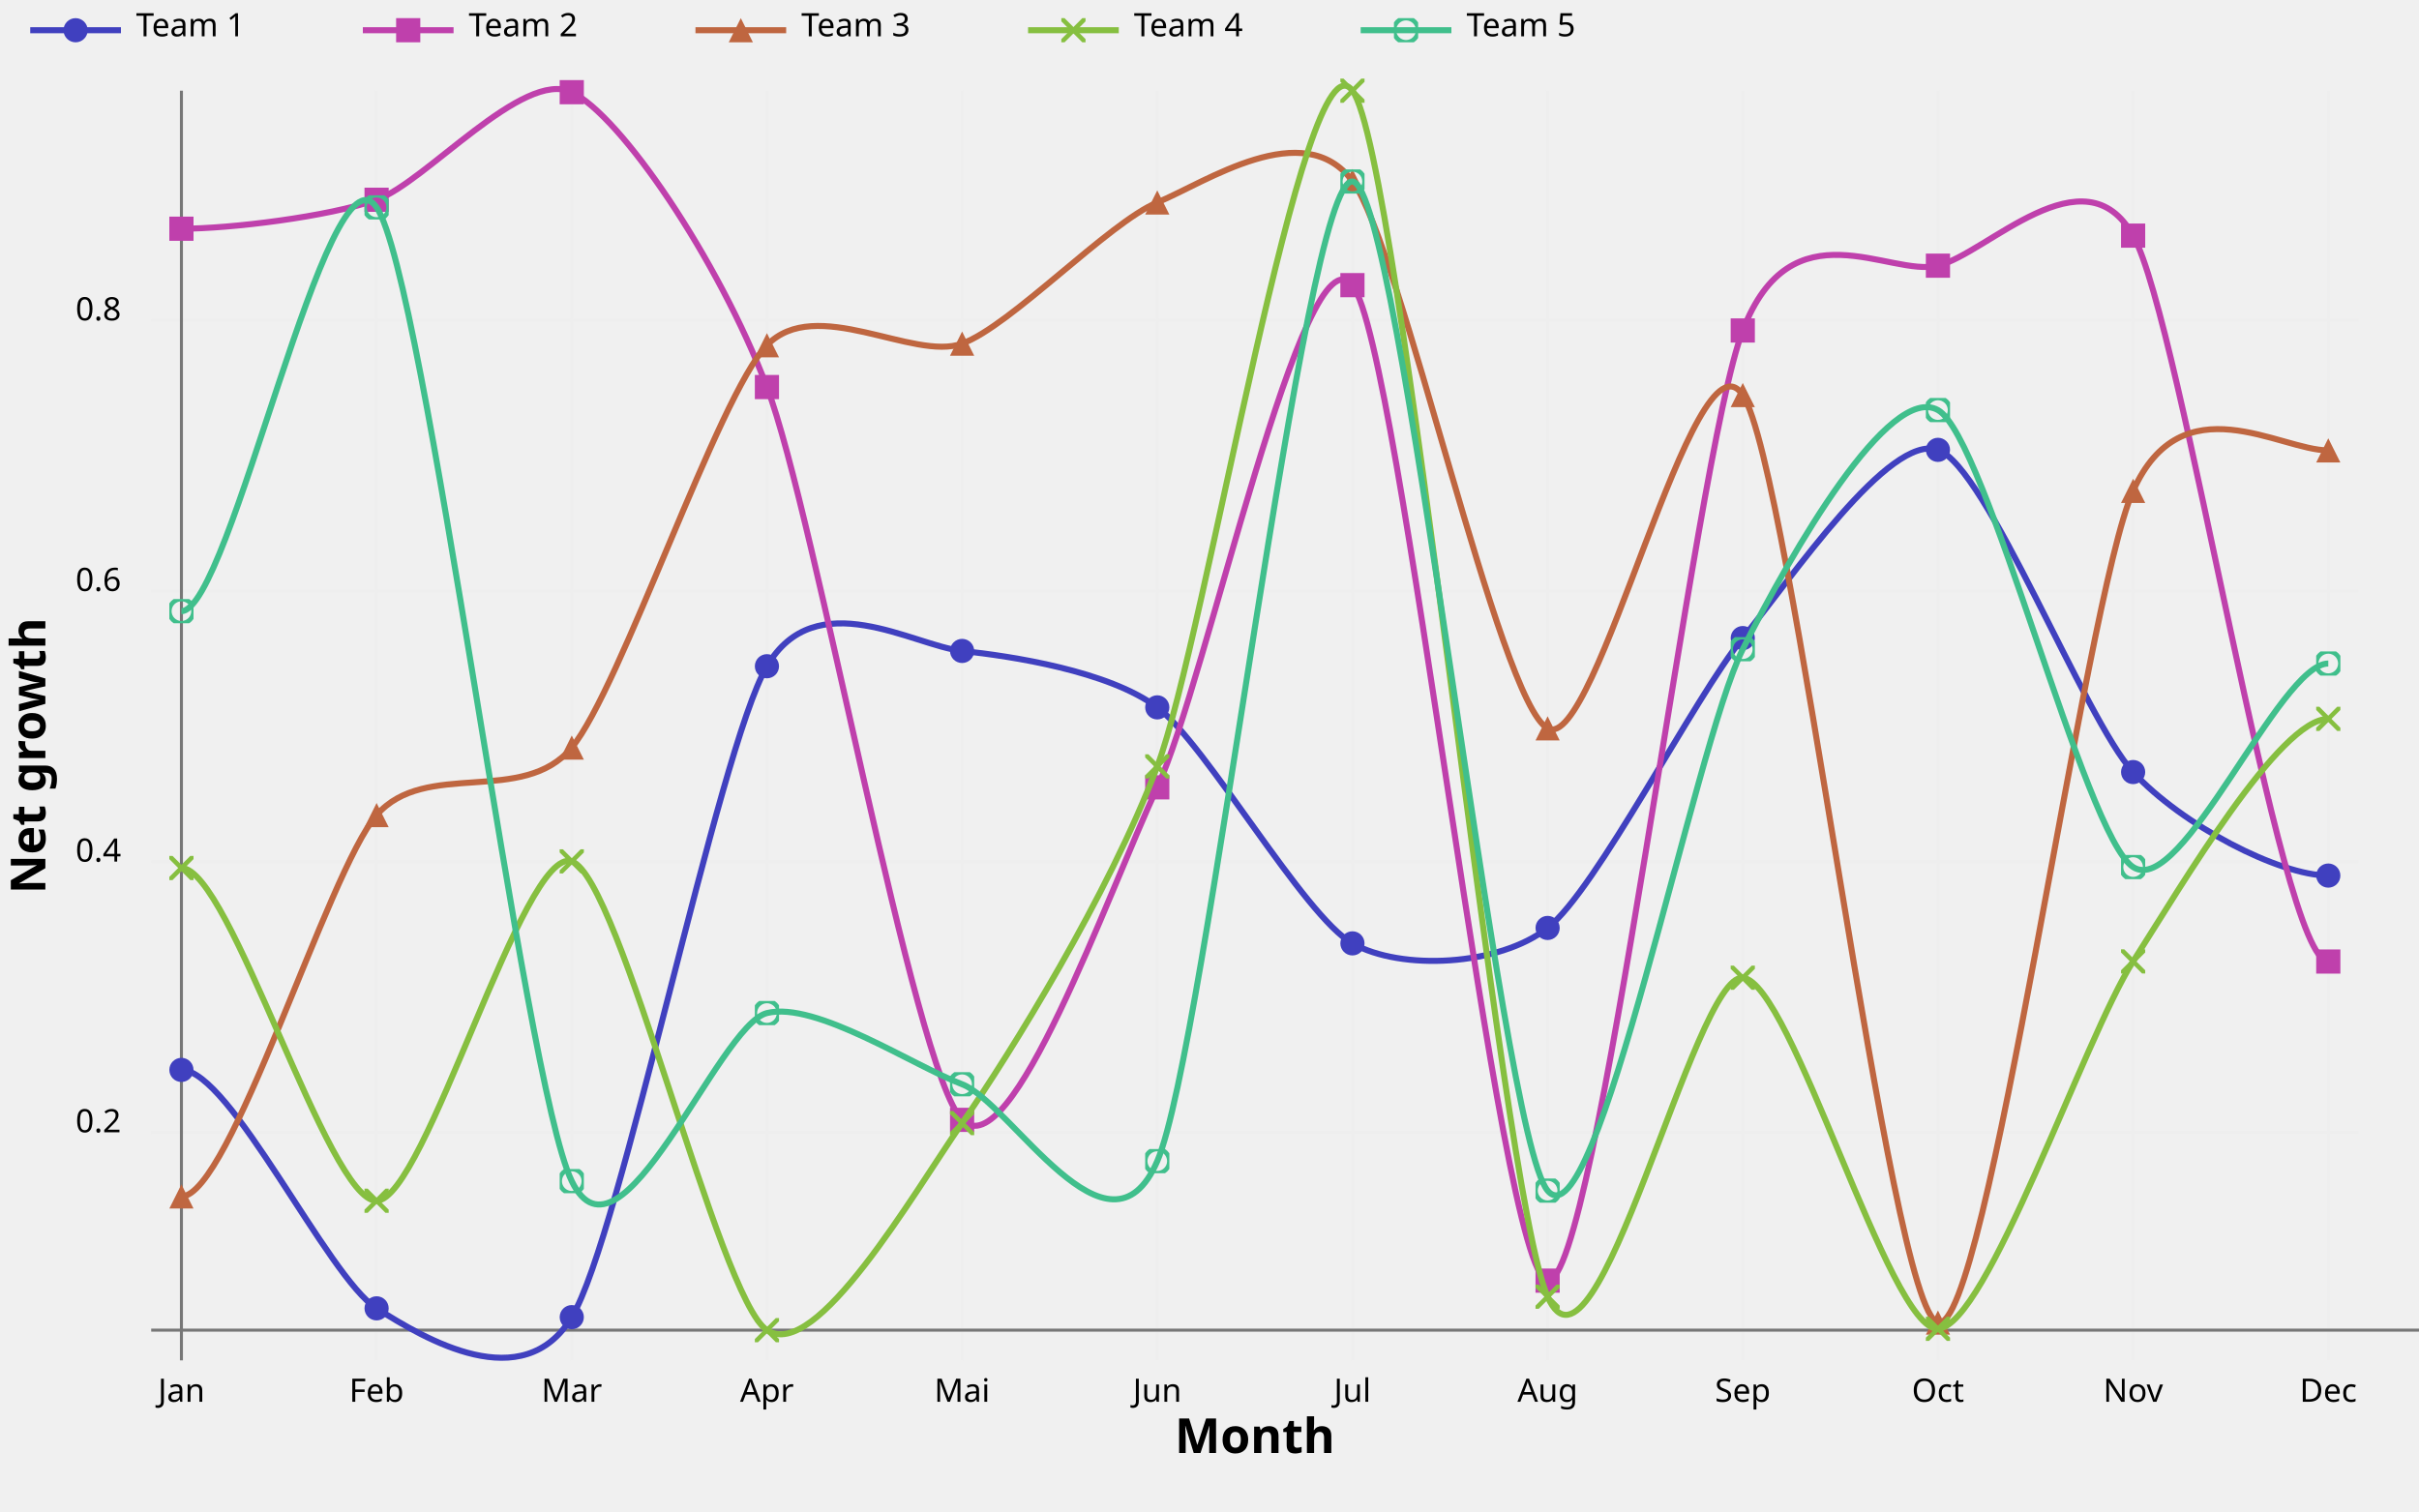
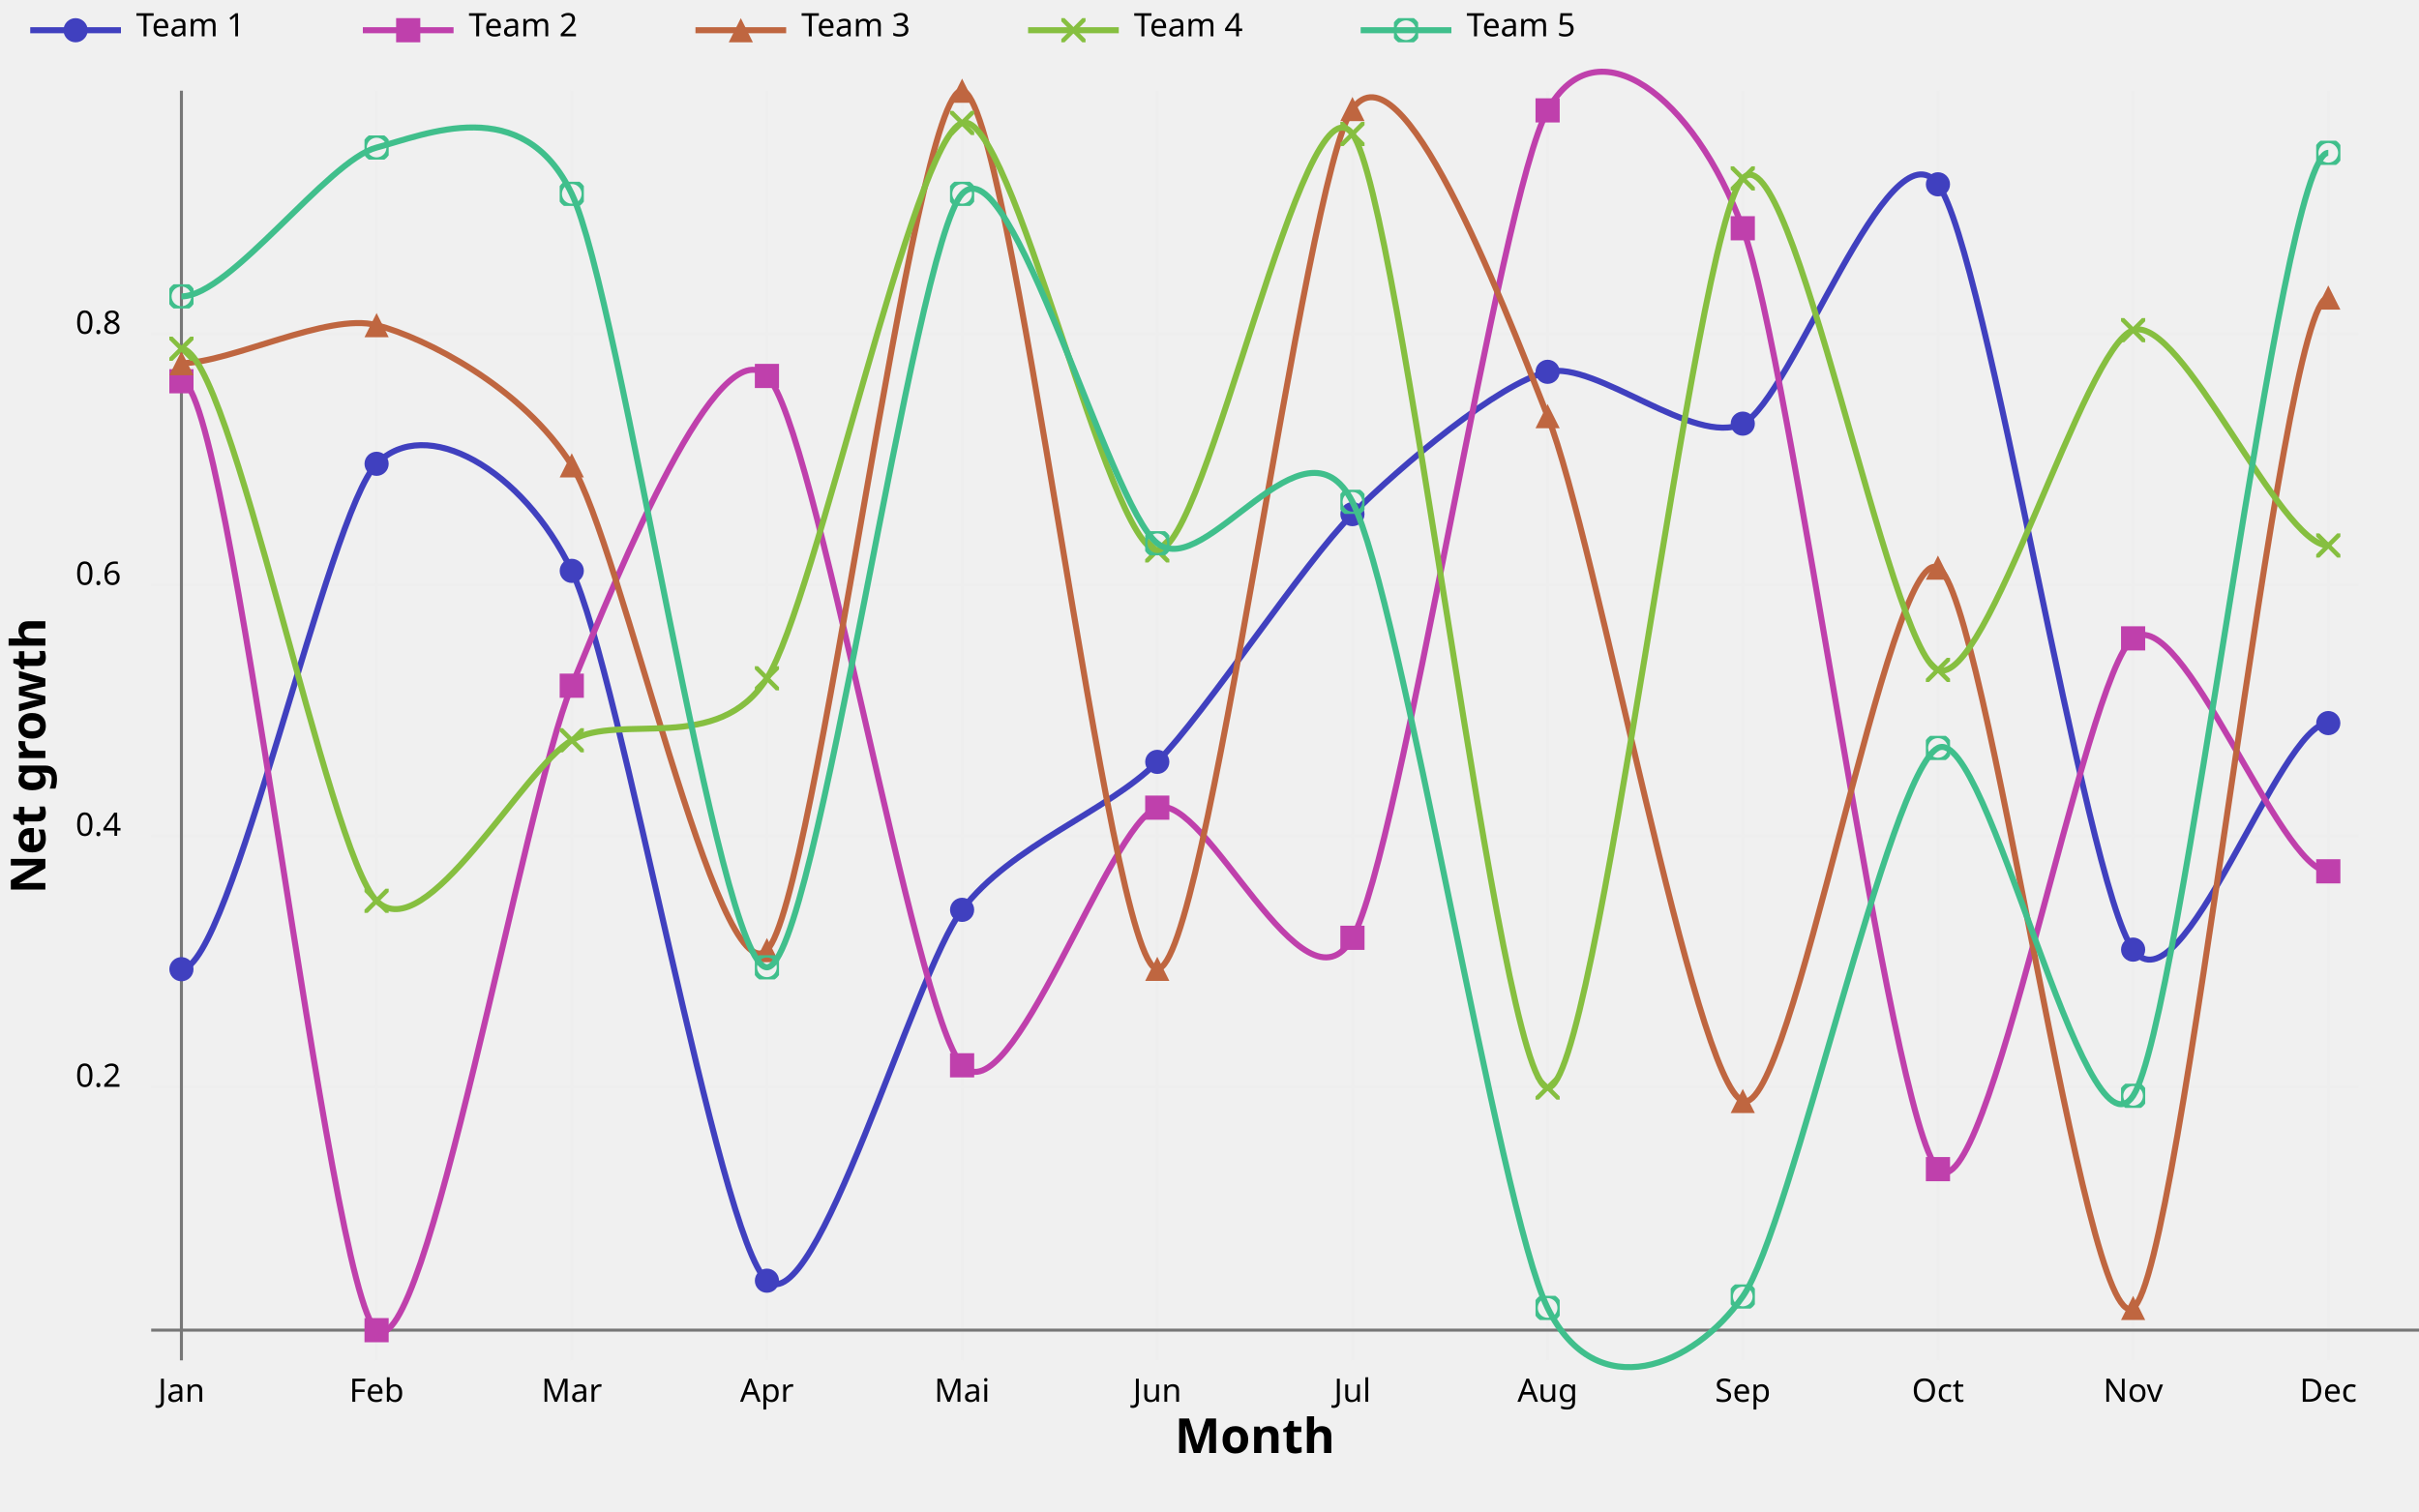
<svg xmlns="http://www.w3.org/2000/svg" varsion="1.1" width="800" height="500">
  <style>text { font-size: 8pt; font-family: sans-serif }  .axislegend { font-size: 12pt; font-weight: bold } .hovercircle {z-index:0; cursor:pointer; } .value {z-index: 1; display:none; background-color: #fff; opacity: 0.7; } .hovercircle:hover + .value, .value:hover { display:block; }</style>
  <defs>
    <marker id="dot0" viewBox="0 0 8 8" refX="4" refY="4" markerWidth="4" markerHeight="4">
      <circle cx="4" cy="4" r="4" fill="#4040BF" />
    </marker>
    <marker id="dot1" viewBox="0 0 8 8" refX="4" refY="4" markerWidth="4" markerHeight="4">
      <rect x="0" y="0" width="8" height="10" fill="#BF40AC" />
    </marker>
    <marker id="dot2" viewBox="0 0 8 8" refX="4" refY="4" markerWidth="4" markerHeight="4">
      <polygon points="0,8 4,0 8,8" fill="#BF6640" />
    </marker>
    <marker id="dot3" viewBox="0 0 8 8" refX="4" refY="4" markerWidth="4" markerHeight="4">
      <line x1="0" y1="0" x2="8" y2="8" stroke="#86BF40" stroke-width="1.5" />
      <line x1="0" y1="8" x2="8" y2="0" stroke="#86BF40" stroke-width="1.5" />
    </marker>
    <marker id="dot4" viewBox="0 0 8 8" refX="4" refY="4" markerWidth="4" markerHeight="4">
      <circle cx="4" cy="4" r="4" stroke="#40BF8C" stroke-width="1.5" fill="none" />
    </marker>
  </defs>
  <polyline points="10,10 25,10 40,10" fill="none" stroke="#4040BF" stroke-width="2" marker-mid="url(#dot0)" />
  <text x="45" y="12" alignment-baseline="middle">Team 1</text>
  <polyline points="120,10 135,10 150,10" fill="none" stroke="#BF40AC" stroke-width="2" marker-mid="url(#dot1)" />
  <text x="155" y="12" alignment-baseline="middle">Team 2</text>
  <polyline points="230,10 245,10 260,10" fill="none" stroke="#BF6640" stroke-width="2" marker-mid="url(#dot2)" />
  <text x="265" y="12" alignment-baseline="middle">Team 3</text>
  <polyline points="340,10 355,10 370,10" fill="none" stroke="#86BF40" stroke-width="2" marker-mid="url(#dot3)" />
  <text x="375" y="12" alignment-baseline="middle">Team 4</text>
  <polyline points="450,10 465,10 480,10" fill="none" stroke="#40BF8C" stroke-width="2" marker-mid="url(#dot4)" />
  <text x="485" y="12" alignment-baseline="middle">Team 5</text>
-   <line x1="50" x2="780" y1="374.554" y2="374.554" stroke="#eee" stroke-width="1" />
-   <text x="25" y="374.554">0.2</text>
-   <line x1="50" x2="780" y1="285.025" y2="285.025" stroke="#eee" stroke-width="1" />
-   <text x="25" y="285.025">0.4</text>
-   <line x1="50" x2="780" y1="195.495" y2="195.495" stroke="#eee" stroke-width="1" />
-   <text x="25" y="195.495">0.6</text>
-   <line x1="50" x2="780" y1="105.966" y2="105.966" stroke="#eee" stroke-width="1" />
-   <text x="25" y="105.966">0.8</text>
+   <line x1="50" x2="780" y1="359.503" y2="359.503" stroke="#eee" stroke-width="1" />
+   <text x="25" y="359.503">0.2</text>
+   <line x1="50" x2="780" y1="276.473" y2="276.473" stroke="#eee" stroke-width="1" />
+   <text x="25" y="276.473">0.4</text>
+   <line x1="50" x2="780" y1="193.444" y2="193.444" stroke="#eee" stroke-width="1" />
+   <text x="25" y="193.444">0.6</text>
+   <line x1="50" x2="780" y1="110.414" y2="110.414" stroke="#eee" stroke-width="1" />
+   <text x="25" y="110.414">0.8</text>
  <line x1="60" x2="60" y1="30" y2="450" stroke="#eee" stroke-width="1" />
  <text x="60" y="460" dominant-baseline="middle" text-anchor="middle">Jan</text>
  <line x1="124.545" x2="124.545" y1="30" y2="450" stroke="#eee" stroke-width="1" />
  <text x="124.545" y="460" dominant-baseline="middle" text-anchor="middle">Feb</text>
  <line x1="189.091" x2="189.091" y1="30" y2="450" stroke="#eee" stroke-width="1" />
  <text x="189.091" y="460" dominant-baseline="middle" text-anchor="middle">Mar</text>
  <line x1="253.636" x2="253.636" y1="30" y2="450" stroke="#eee" stroke-width="1" />
  <text x="253.636" y="460" dominant-baseline="middle" text-anchor="middle">Apr</text>
  <line x1="318.182" x2="318.182" y1="30" y2="450" stroke="#eee" stroke-width="1" />
  <text x="318.182" y="460" dominant-baseline="middle" text-anchor="middle">Mai</text>
  <line x1="382.727" x2="382.727" y1="30" y2="450" stroke="#eee" stroke-width="1" />
  <text x="382.727" y="460" dominant-baseline="middle" text-anchor="middle">Jun</text>
  <line x1="447.273" x2="447.273" y1="30" y2="450" stroke="#eee" stroke-width="1" />
  <text x="447.273" y="460" dominant-baseline="middle" text-anchor="middle">Jul</text>
  <line x1="511.818" x2="511.818" y1="30" y2="450" stroke="#eee" stroke-width="1" />
  <text x="511.818" y="460" dominant-baseline="middle" text-anchor="middle">Aug</text>
  <line x1="576.364" x2="576.364" y1="30" y2="450" stroke="#eee" stroke-width="1" />
  <text x="576.364" y="460" dominant-baseline="middle" text-anchor="middle">Sep</text>
  <line x1="640.909" x2="640.909" y1="30" y2="450" stroke="#eee" stroke-width="1" />
  <text x="640.909" y="460" dominant-baseline="middle" text-anchor="middle">Oct</text>
  <line x1="705.455" x2="705.455" y1="30" y2="450" stroke="#eee" stroke-width="1" />
  <text x="705.455" y="460" dominant-baseline="middle" text-anchor="middle">Nov</text>
  <line x1="770" x2="770" y1="30" y2="450" stroke="#eee" stroke-width="1" />
  <text x="770" y="460" dominant-baseline="middle" text-anchor="middle">Dec</text>
  <line x1="50" x2="800" y1="440" y2="440" stroke="#777" stroke-width="1" />
  <text x="415" y="475" class="axislegend" dominant-baseline="middle" text-anchor="middle">Month</text>
  <line x1="60" x2="60" y1="30" y2="450" stroke="#777" stroke-width="1" />
  <text x="15" y="250" transform="rotate(270, 15, 250)" class="axislegend" text-anchor="middle" alignment-baseline="middle">Net growth</text>
-   <path d="M60 353.917 C 76.136 353.917, 108.409 422.57, 124.545 432.793 S 172.955 462.254, 189.091 435.703 S 237.5 247.931, 253.636 220.384 S 302.045 213.625, 318.182 215.326 S 366.591 221.901, 382.727 233.993 S 431.136 302.942, 447.273 312.062 S 495.682 319.583, 511.818 306.959 S 560.227 230.842, 576.364 211.073 S 624.773 143.266, 640.909 148.806 S 689.318 237.787, 705.455 255.39 S 753.864 289.635, 770 289.635 " fill="none" stroke="#4040BF" stroke-width="2" marker-start="url(#dot0)" marker-mid="url(#dot0)" marker-end="url(#dot0)" />
-   <path d="M60 75.66 C 76.136 75.66, 108.409 71.726, 124.545 66.08 S 172.955 22.748, 189.091 30.492 S 237.5 85.542, 253.636 128.035 S 302.045 353.884, 318.182 370.436 S 366.591 294.962, 382.727 260.449 S 431.136 73.931, 447.273 94.327 S 495.682 421.742, 511.818 423.616 S 560.227 151.29, 576.364 109.323 S 624.773 91.803, 640.909 87.881 S 689.318 49.17, 705.455 77.943 S 753.864 318.061, 770 318.061 " fill="none" stroke="#BF40AC" stroke-width="2" marker-start="url(#dot1)" marker-mid="url(#dot1)" marker-end="url(#dot1)" />
-   <path d="M60 395.772 C 76.136 395.772, 108.409 288.186, 124.545 269.626 S 172.955 266.716, 189.091 247.288 S 237.5 130.905, 253.636 114.202 S 302.045 119.569, 318.182 113.665 S 366.591 73.696, 382.727 66.976 S 431.136 38.158, 447.273 59.903 S 495.682 232.085, 511.818 240.931 S 560.227 106.106, 576.364 130.676 S 624.773 433.531, 640.909 437.493 S 689.318 198.433, 705.455 162.369 S 753.864 148.985, 770 148.985 " fill="none" stroke="#BF6640" stroke-width="2" marker-start="url(#dot2)" marker-mid="url(#dot2)" marker-end="url(#dot2)" />
-   <path d="M60 287.129 C 76.136 287.129, 108.409 397.479, 124.545 397.205 S 172.955 279.586, 189.091 284.935 S 237.5 429.178, 253.636 440 S 302.045 394.821, 318.182 371.51 S 366.591 296.199, 382.727 253.51 S 431.136 8.071, 447.273 30 S 495.682 392.264, 511.818 428.943 S 560.227 322.107, 576.364 323.433 S 624.773 440.229, 640.909 439.552 S 689.318 343.235, 705.455 318.016 S 753.864 237.798, 770 237.798 " fill="none" stroke="#86BF40" stroke-width="2" marker-start="url(#dot3)" marker-mid="url(#dot3)" marker-end="url(#dot3)" />
-   <path d="M60 202.165 C 76.136 202.165, 108.409 45.019, 124.545 68.587 S 172.955 357.398, 189.091 390.714 S 237.5 339.123, 253.636 335.116 S 302.045 352.541, 318.182 358.663 S 366.591 421.417, 382.727 384.089 S 431.136 58.817, 447.273 60.037 S 495.682 374.509, 511.818 393.848 S 560.227 247.019, 576.364 214.744 S 624.773 126.636, 640.909 135.645 S 689.318 276.335, 705.455 286.815 S 753.864 219.489, 770 219.489 " fill="none" stroke="#40BF8C" stroke-width="2" marker-start="url(#dot4)" marker-mid="url(#dot4)" marker-end="url(#dot4)" />
-   <circle class="hovercircle" cx="60" cy="353.917" r="15" fill="#fff" fill-opacity="0" />
-   <text style="paint-order:stroke fill" class="value" x="60" y="343.917" text-anchor="middle" alignment-baseline="middle" stroke="#fff" stroke-width="10" fill="#555">0.2461</text>
-   <circle class="hovercircle" cx="124.545" cy="432.793" r="15" fill="#fff" fill-opacity="0" />
-   <text style="paint-order:stroke fill" class="value" x="124.545" y="422.793" text-anchor="middle" alignment-baseline="middle" stroke="#fff" stroke-width="10" fill="#555">0.0699</text>
-   <circle class="hovercircle" cx="189.091" cy="435.703" r="15" fill="#fff" fill-opacity="0" />
-   <text style="paint-order:stroke fill" class="value" x="189.091" y="425.703" text-anchor="middle" alignment-baseline="middle" stroke="#fff" stroke-width="10" fill="#555">0.0634</text>
-   <circle class="hovercircle" cx="253.636" cy="220.384" r="15" fill="#fff" fill-opacity="0" />
-   <text style="paint-order:stroke fill" class="value" x="253.636" y="210.384" text-anchor="middle" alignment-baseline="middle" stroke="#fff" stroke-width="10" fill="#555">0.5444</text>
-   <circle class="hovercircle" cx="318.182" cy="215.326" r="15" fill="#fff" fill-opacity="0" />
-   <text style="paint-order:stroke fill" class="value" x="318.182" y="205.326" text-anchor="middle" alignment-baseline="middle" stroke="#fff" stroke-width="10" fill="#555">0.5557</text>
-   <circle class="hovercircle" cx="382.727" cy="233.993" r="15" fill="#fff" fill-opacity="0" />
-   <text style="paint-order:stroke fill" class="value" x="382.727" y="223.993" text-anchor="middle" alignment-baseline="middle" stroke="#fff" stroke-width="10" fill="#555">0.514</text>
-   <circle class="hovercircle" cx="447.273" cy="312.062" r="15" fill="#fff" fill-opacity="0" />
-   <text style="paint-order:stroke fill" class="value" x="447.273" y="302.062" text-anchor="middle" alignment-baseline="middle" stroke="#fff" stroke-width="10" fill="#555">0.3396</text>
-   <circle class="hovercircle" cx="511.818" cy="306.959" r="15" fill="#fff" fill-opacity="0" />
-   <text style="paint-order:stroke fill" class="value" x="511.818" y="296.959" text-anchor="middle" alignment-baseline="middle" stroke="#fff" stroke-width="10" fill="#555">0.351</text>
-   <circle class="hovercircle" cx="576.364" cy="211.073" r="15" fill="#fff" fill-opacity="0" />
-   <text style="paint-order:stroke fill" class="value" x="576.364" y="201.073" text-anchor="middle" alignment-baseline="middle" stroke="#fff" stroke-width="10" fill="#555">0.5652</text>
-   <circle class="hovercircle" cx="640.909" cy="148.806" r="15" fill="#fff" fill-opacity="0" />
-   <text style="paint-order:stroke fill" class="value" x="640.909" y="138.806" text-anchor="middle" alignment-baseline="middle" stroke="#fff" stroke-width="10" fill="#555">0.7043</text>
-   <circle class="hovercircle" cx="705.455" cy="255.39" r="15" fill="#fff" fill-opacity="0" />
-   <text style="paint-order:stroke fill" class="value" x="705.455" y="245.39" text-anchor="middle" alignment-baseline="middle" stroke="#fff" stroke-width="10" fill="#555">0.4662</text>
-   <circle class="hovercircle" cx="770" cy="289.635" r="15" fill="#fff" fill-opacity="0" />
-   <text style="paint-order:stroke fill" class="value" x="770" y="279.635" text-anchor="middle" alignment-baseline="middle" stroke="#fff" stroke-width="10" fill="#555">0.3897</text>
-   <circle class="hovercircle" cx="60" cy="75.66" r="15" fill="#fff" fill-opacity="0" />
-   <text style="paint-order:stroke fill" class="value" x="60" y="65.66" text-anchor="middle" alignment-baseline="middle" stroke="#fff" stroke-width="10" fill="#555">0.8677</text>
-   <circle class="hovercircle" cx="124.545" cy="66.08" r="15" fill="#fff" fill-opacity="0" />
-   <text style="paint-order:stroke fill" class="value" x="124.545" y="56.08" text-anchor="middle" alignment-baseline="middle" stroke="#fff" stroke-width="10" fill="#555">0.8891</text>
-   <circle class="hovercircle" cx="189.091" cy="30.492" r="15" fill="#fff" fill-opacity="0" />
-   <text style="paint-order:stroke fill" class="value" x="189.091" y="20.492" text-anchor="middle" alignment-baseline="middle" stroke="#fff" stroke-width="10" fill="#555">0.9686</text>
-   <circle class="hovercircle" cx="253.636" cy="128.035" r="15" fill="#fff" fill-opacity="0" />
-   <text style="paint-order:stroke fill" class="value" x="253.636" y="118.035" text-anchor="middle" alignment-baseline="middle" stroke="#fff" stroke-width="10" fill="#555">0.7507</text>
-   <circle class="hovercircle" cx="318.182" cy="370.436" r="15" fill="#fff" fill-opacity="0" />
-   <text style="paint-order:stroke fill" class="value" x="318.182" y="360.436" text-anchor="middle" alignment-baseline="middle" stroke="#fff" stroke-width="10" fill="#555">0.2092</text>
-   <circle class="hovercircle" cx="382.727" cy="260.449" r="15" fill="#fff" fill-opacity="0" />
-   <text style="paint-order:stroke fill" class="value" x="382.727" y="250.449" text-anchor="middle" alignment-baseline="middle" stroke="#fff" stroke-width="10" fill="#555">0.4549</text>
-   <circle class="hovercircle" cx="447.273" cy="94.327" r="15" fill="#fff" fill-opacity="0" />
-   <text style="paint-order:stroke fill" class="value" x="447.273" y="84.327" text-anchor="middle" alignment-baseline="middle" stroke="#fff" stroke-width="10" fill="#555">0.826</text>
-   <circle class="hovercircle" cx="511.818" cy="423.616" r="15" fill="#fff" fill-opacity="0" />
-   <text style="paint-order:stroke fill" class="value" x="511.818" y="413.616" text-anchor="middle" alignment-baseline="middle" stroke="#fff" stroke-width="10" fill="#555">0.0904</text>
-   <circle class="hovercircle" cx="576.364" cy="109.323" r="15" fill="#fff" fill-opacity="0" />
-   <text style="paint-order:stroke fill" class="value" x="576.364" y="99.323" text-anchor="middle" alignment-baseline="middle" stroke="#fff" stroke-width="10" fill="#555">0.7925</text>
-   <circle class="hovercircle" cx="640.909" cy="87.881" r="15" fill="#fff" fill-opacity="0" />
-   <text style="paint-order:stroke fill" class="value" x="640.909" y="77.881" text-anchor="middle" alignment-baseline="middle" stroke="#fff" stroke-width="10" fill="#555">0.8404</text>
-   <circle class="hovercircle" cx="705.455" cy="77.943" r="15" fill="#fff" fill-opacity="0" />
-   <text style="paint-order:stroke fill" class="value" x="705.455" y="67.943" text-anchor="middle" alignment-baseline="middle" stroke="#fff" stroke-width="10" fill="#555">0.8626</text>
-   <circle class="hovercircle" cx="770" cy="318.061" r="15" fill="#fff" fill-opacity="0" />
-   <text style="paint-order:stroke fill" class="value" x="770" y="308.061" text-anchor="middle" alignment-baseline="middle" stroke="#fff" stroke-width="10" fill="#555">0.3262</text>
-   <circle class="hovercircle" cx="60" cy="395.772" r="15" fill="#fff" fill-opacity="0" />
-   <text style="paint-order:stroke fill" class="value" x="60" y="385.772" text-anchor="middle" alignment-baseline="middle" stroke="#fff" stroke-width="10" fill="#555">0.1526</text>
-   <circle class="hovercircle" cx="124.545" cy="269.626" r="15" fill="#fff" fill-opacity="0" />
-   <text style="paint-order:stroke fill" class="value" x="124.545" y="259.626" text-anchor="middle" alignment-baseline="middle" stroke="#fff" stroke-width="10" fill="#555">0.4344</text>
-   <circle class="hovercircle" cx="189.091" cy="247.288" r="15" fill="#fff" fill-opacity="0" />
-   <text style="paint-order:stroke fill" class="value" x="189.091" y="237.288" text-anchor="middle" alignment-baseline="middle" stroke="#fff" stroke-width="10" fill="#555">0.4843</text>
-   <circle class="hovercircle" cx="253.636" cy="114.202" r="15" fill="#fff" fill-opacity="0" />
-   <text style="paint-order:stroke fill" class="value" x="253.636" y="104.202" text-anchor="middle" alignment-baseline="middle" stroke="#fff" stroke-width="10" fill="#555">0.7816</text>
-   <circle class="hovercircle" cx="318.182" cy="113.665" r="15" fill="#fff" fill-opacity="0" />
-   <text style="paint-order:stroke fill" class="value" x="318.182" y="103.665" text-anchor="middle" alignment-baseline="middle" stroke="#fff" stroke-width="10" fill="#555">0.7828</text>
-   <circle class="hovercircle" cx="382.727" cy="66.976" r="15" fill="#fff" fill-opacity="0" />
-   <text style="paint-order:stroke fill" class="value" x="382.727" y="56.976" text-anchor="middle" alignment-baseline="middle" stroke="#fff" stroke-width="10" fill="#555">0.8871</text>
-   <circle class="hovercircle" cx="447.273" cy="59.903" r="15" fill="#fff" fill-opacity="0" />
-   <text style="paint-order:stroke fill" class="value" x="447.273" y="49.903" text-anchor="middle" alignment-baseline="middle" stroke="#fff" stroke-width="10" fill="#555">0.9029</text>
-   <circle class="hovercircle" cx="511.818" cy="240.931" r="15" fill="#fff" fill-opacity="0" />
-   <text style="paint-order:stroke fill" class="value" x="511.818" y="230.931" text-anchor="middle" alignment-baseline="middle" stroke="#fff" stroke-width="10" fill="#555">0.4985</text>
-   <circle class="hovercircle" cx="576.364" cy="130.676" r="15" fill="#fff" fill-opacity="0" />
-   <text style="paint-order:stroke fill" class="value" x="576.364" y="120.676" text-anchor="middle" alignment-baseline="middle" stroke="#fff" stroke-width="10" fill="#555">0.7448</text>
-   <circle class="hovercircle" cx="640.909" cy="437.493" r="15" fill="#fff" fill-opacity="0" />
-   <text style="paint-order:stroke fill" class="value" x="640.909" y="427.493" text-anchor="middle" alignment-baseline="middle" stroke="#fff" stroke-width="10" fill="#555">0.0594</text>
-   <circle class="hovercircle" cx="705.455" cy="162.369" r="15" fill="#fff" fill-opacity="0" />
-   <text style="paint-order:stroke fill" class="value" x="705.455" y="152.369" text-anchor="middle" alignment-baseline="middle" stroke="#fff" stroke-width="10" fill="#555">0.674</text>
-   <circle class="hovercircle" cx="770" cy="148.985" r="15" fill="#fff" fill-opacity="0" />
-   <text style="paint-order:stroke fill" class="value" x="770" y="138.985" text-anchor="middle" alignment-baseline="middle" stroke="#fff" stroke-width="10" fill="#555">0.7039</text>
-   <circle class="hovercircle" cx="60" cy="287.129" r="15" fill="#fff" fill-opacity="0" />
-   <text style="paint-order:stroke fill" class="value" x="60" y="277.129" text-anchor="middle" alignment-baseline="middle" stroke="#fff" stroke-width="10" fill="#555">0.3953</text>
-   <circle class="hovercircle" cx="124.545" cy="397.205" r="15" fill="#fff" fill-opacity="0" />
-   <text style="paint-order:stroke fill" class="value" x="124.545" y="387.205" text-anchor="middle" alignment-baseline="middle" stroke="#fff" stroke-width="10" fill="#555">0.1494</text>
-   <circle class="hovercircle" cx="189.091" cy="284.935" r="15" fill="#fff" fill-opacity="0" />
-   <text style="paint-order:stroke fill" class="value" x="189.091" y="274.935" text-anchor="middle" alignment-baseline="middle" stroke="#fff" stroke-width="10" fill="#555">0.4002</text>
-   <circle class="hovercircle" cx="253.636" cy="440" r="15" fill="#fff" fill-opacity="0" />
-   <text style="paint-order:stroke fill" class="value" x="253.636" y="430" text-anchor="middle" alignment-baseline="middle" stroke="#fff" stroke-width="10" fill="#555">0.0538</text>
-   <circle class="hovercircle" cx="318.182" cy="371.51" r="15" fill="#fff" fill-opacity="0" />
-   <text style="paint-order:stroke fill" class="value" x="318.182" y="361.51" text-anchor="middle" alignment-baseline="middle" stroke="#fff" stroke-width="10" fill="#555">0.2068</text>
-   <circle class="hovercircle" cx="382.727" cy="253.51" r="15" fill="#fff" fill-opacity="0" />
-   <text style="paint-order:stroke fill" class="value" x="382.727" y="243.51" text-anchor="middle" alignment-baseline="middle" stroke="#fff" stroke-width="10" fill="#555">0.4704</text>
-   <circle class="hovercircle" cx="447.273" cy="30" r="15" fill="#fff" fill-opacity="0" />
-   <text style="paint-order:stroke fill" class="value" x="447.273" y="20" text-anchor="middle" alignment-baseline="middle" stroke="#fff" stroke-width="10" fill="#555">0.9697</text>
-   <circle class="hovercircle" cx="511.818" cy="428.943" r="15" fill="#fff" fill-opacity="0" />
-   <text style="paint-order:stroke fill" class="value" x="511.818" y="418.943" text-anchor="middle" alignment-baseline="middle" stroke="#fff" stroke-width="10" fill="#555">0.0785</text>
-   <circle class="hovercircle" cx="576.364" cy="323.433" r="15" fill="#fff" fill-opacity="0" />
-   <text style="paint-order:stroke fill" class="value" x="576.364" y="313.433" text-anchor="middle" alignment-baseline="middle" stroke="#fff" stroke-width="10" fill="#555">0.3142</text>
-   <circle class="hovercircle" cx="640.909" cy="439.552" r="15" fill="#fff" fill-opacity="0" />
-   <text style="paint-order:stroke fill" class="value" x="640.909" y="429.552" text-anchor="middle" alignment-baseline="middle" stroke="#fff" stroke-width="10" fill="#555">0.0548</text>
-   <circle class="hovercircle" cx="705.455" cy="318.016" r="15" fill="#fff" fill-opacity="0" />
-   <text style="paint-order:stroke fill" class="value" x="705.455" y="308.016" text-anchor="middle" alignment-baseline="middle" stroke="#fff" stroke-width="10" fill="#555">0.3263</text>
-   <circle class="hovercircle" cx="770" cy="237.798" r="15" fill="#fff" fill-opacity="0" />
-   <text style="paint-order:stroke fill" class="value" x="770" y="227.798" text-anchor="middle" alignment-baseline="middle" stroke="#fff" stroke-width="10" fill="#555">0.5055</text>
-   <circle class="hovercircle" cx="60" cy="202.165" r="15" fill="#fff" fill-opacity="0" />
-   <text style="paint-order:stroke fill" class="value" x="60" y="192.165" text-anchor="middle" alignment-baseline="middle" stroke="#fff" stroke-width="10" fill="#555">0.5851</text>
-   <circle class="hovercircle" cx="124.545" cy="68.587" r="15" fill="#fff" fill-opacity="0" />
-   <text style="paint-order:stroke fill" class="value" x="124.545" y="58.587" text-anchor="middle" alignment-baseline="middle" stroke="#fff" stroke-width="10" fill="#555">0.8835</text>
-   <circle class="hovercircle" cx="189.091" cy="390.714" r="15" fill="#fff" fill-opacity="0" />
-   <text style="paint-order:stroke fill" class="value" x="189.091" y="380.714" text-anchor="middle" alignment-baseline="middle" stroke="#fff" stroke-width="10" fill="#555">0.1639</text>
-   <circle class="hovercircle" cx="253.636" cy="335.116" r="15" fill="#fff" fill-opacity="0" />
-   <text style="paint-order:stroke fill" class="value" x="253.636" y="325.116" text-anchor="middle" alignment-baseline="middle" stroke="#fff" stroke-width="10" fill="#555">0.2881</text>
-   <circle class="hovercircle" cx="318.182" cy="358.663" r="15" fill="#fff" fill-opacity="0" />
-   <text style="paint-order:stroke fill" class="value" x="318.182" y="348.663" text-anchor="middle" alignment-baseline="middle" stroke="#fff" stroke-width="10" fill="#555">0.2355</text>
-   <circle class="hovercircle" cx="382.727" cy="384.089" r="15" fill="#fff" fill-opacity="0" />
-   <text style="paint-order:stroke fill" class="value" x="382.727" y="374.089" text-anchor="middle" alignment-baseline="middle" stroke="#fff" stroke-width="10" fill="#555">0.1787</text>
-   <circle class="hovercircle" cx="447.273" cy="60.037" r="15" fill="#fff" fill-opacity="0" />
-   <text style="paint-order:stroke fill" class="value" x="447.273" y="50.037" text-anchor="middle" alignment-baseline="middle" stroke="#fff" stroke-width="10" fill="#555">0.9026</text>
-   <circle class="hovercircle" cx="511.818" cy="393.848" r="15" fill="#fff" fill-opacity="0" />
-   <text style="paint-order:stroke fill" class="value" x="511.818" y="383.848" text-anchor="middle" alignment-baseline="middle" stroke="#fff" stroke-width="10" fill="#555">0.1569</text>
-   <circle class="hovercircle" cx="576.364" cy="214.744" r="15" fill="#fff" fill-opacity="0" />
-   <text style="paint-order:stroke fill" class="value" x="576.364" y="204.744" text-anchor="middle" alignment-baseline="middle" stroke="#fff" stroke-width="10" fill="#555">0.557</text>
-   <circle class="hovercircle" cx="640.909" cy="135.645" r="15" fill="#fff" fill-opacity="0" />
-   <text style="paint-order:stroke fill" class="value" x="640.909" y="125.645" text-anchor="middle" alignment-baseline="middle" stroke="#fff" stroke-width="10" fill="#555">0.7337</text>
-   <circle class="hovercircle" cx="705.455" cy="286.815" r="15" fill="#fff" fill-opacity="0" />
-   <text style="paint-order:stroke fill" class="value" x="705.455" y="276.815" text-anchor="middle" alignment-baseline="middle" stroke="#fff" stroke-width="10" fill="#555">0.396</text>
-   <circle class="hovercircle" cx="770" cy="219.489" r="15" fill="#fff" fill-opacity="0" />
-   <text style="paint-order:stroke fill" class="value" x="770" y="209.489" text-anchor="middle" alignment-baseline="middle" stroke="#fff" stroke-width="10" fill="#555">0.5464</text>
+   <path d="M60 320.603 C 76.136 320.603, 108.409 169.894, 124.545 153.423 S 172.955 155.058, 189.091 188.836 S 237.5 409.627, 253.636 423.643 S 302.045 322.42, 318.182 300.967 S 366.591 268.383, 382.727 252.021 S 431.136 186.199, 447.273 170.071 S 495.682 126.735, 511.818 122.993 S 560.227 147.892, 576.364 140.139 S 624.773 39.221, 640.909 60.97 S 689.318 291.849, 705.455 314.127 S 753.864 239.193, 770 239.193 " fill="none" stroke="#4040BF" stroke-width="2" marker-start="url(#dot0)" marker-mid="url(#dot0)" marker-end="url(#dot0)" />
+   <path d="M60 126.107 C 76.136 126.107, 108.409 427.411, 124.545 440 S 172.955 266.276, 189.091 226.822 S 237.5 108.665, 253.636 124.363 S 302.045 334.552, 318.182 352.404 S 366.591 272.446, 382.727 267.174 S 431.136 339.057, 447.273 310.225 S 495.682 65.858, 511.818 36.518 S 560.227 31.723, 576.364 75.5 S 624.773 369.778, 640.909 386.737 S 689.318 223.485, 705.455 211.171 S 753.864 288.222, 770 288.222 " fill="none" stroke="#BF40AC" stroke-width="2" marker-start="url(#dot1)" marker-mid="url(#dot1)" marker-end="url(#dot1)" />
+   <path d="M60 120.129 C 76.136 120.129, 108.409 103.325, 124.545 107.55 S 172.955 128.079, 189.091 153.922 S 237.5 329.783, 253.636 314.293 S 302.045 29.227, 318.182 30 S 366.591 319.721, 382.727 320.479 S 431.136 58.915, 447.273 36.061 S 495.682 96.631, 511.818 137.648 S 560.227 357.93, 576.364 364.194 S 624.773 179.199, 640.909 187.756 S 689.318 443.819, 705.455 432.652 S 753.864 98.416, 770 98.416 " fill="none" stroke="#BF6640" stroke-width="2" marker-start="url(#dot2)" marker-mid="url(#dot2)" marker-end="url(#dot2)" />
+   <path d="M60 115.354 C 76.136 115.354, 108.409 281.787, 124.545 297.978 S 172.955 254.081, 189.091 244.881 S 237.5 249.899, 253.636 224.372 S 302.045 45.957, 318.182 40.669 S 366.591 181.612, 382.727 182.069 S 431.136 22.112, 447.273 44.323 S 495.682 357.915, 511.818 359.752 S 560.227 76.289, 576.364 59.019 S 624.773 215.317, 640.909 221.591 S 689.318 114.353, 705.455 109.21 S 753.864 180.45, 770 180.45 " fill="none" stroke="#86BF40" stroke-width="2" marker-start="url(#dot3)" marker-mid="url(#dot3)" marker-end="url(#dot3)" />
+   <path d="M60 98.043 C 76.136 98.043, 108.409 53.046, 124.545 48.806 S 172.955 30.228, 189.091 64.125 S 237.5 319.981, 253.636 319.981 S 302.045 81.66, 318.182 64.125 S 366.591 166.968, 382.727 179.702 S 431.136 134.384, 447.273 166.002 S 495.682 399.793, 511.818 432.652 S 560.227 452.029, 576.364 428.874 S 624.773 255.711, 640.909 247.413 S 689.318 387.1, 705.455 362.492 S 753.864 50.55, 770 50.55 " fill="none" stroke="#40BF8C" stroke-width="2" marker-start="url(#dot4)" marker-mid="url(#dot4)" marker-end="url(#dot4)" />
+   <circle class="hovercircle" cx="60" cy="320.603" r="15" fill="#fff" fill-opacity="0" />
+   <text style="paint-order:stroke fill" class="value" x="60" y="310.603" text-anchor="middle" alignment-baseline="middle" stroke="#fff" stroke-width="10" fill="#555">0.2937</text>
+   <circle class="hovercircle" cx="124.545" cy="153.423" r="15" fill="#fff" fill-opacity="0" />
+   <text style="paint-order:stroke fill" class="value" x="124.545" y="143.423" text-anchor="middle" alignment-baseline="middle" stroke="#fff" stroke-width="10" fill="#555">0.6964</text>
+   <circle class="hovercircle" cx="189.091" cy="188.836" r="15" fill="#fff" fill-opacity="0" />
+   <text style="paint-order:stroke fill" class="value" x="189.091" y="178.836" text-anchor="middle" alignment-baseline="middle" stroke="#fff" stroke-width="10" fill="#555">0.6111</text>
+   <circle class="hovercircle" cx="253.636" cy="423.643" r="15" fill="#fff" fill-opacity="0" />
+   <text style="paint-order:stroke fill" class="value" x="253.636" y="413.643" text-anchor="middle" alignment-baseline="middle" stroke="#fff" stroke-width="10" fill="#555">0.0455</text>
+   <circle class="hovercircle" cx="318.182" cy="300.967" r="15" fill="#fff" fill-opacity="0" />
+   <text style="paint-order:stroke fill" class="value" x="318.182" y="290.967" text-anchor="middle" alignment-baseline="middle" stroke="#fff" stroke-width="10" fill="#555">0.341</text>
+   <circle class="hovercircle" cx="382.727" cy="252.021" r="15" fill="#fff" fill-opacity="0" />
+   <text style="paint-order:stroke fill" class="value" x="382.727" y="242.021" text-anchor="middle" alignment-baseline="middle" stroke="#fff" stroke-width="10" fill="#555">0.4589</text>
+   <circle class="hovercircle" cx="447.273" cy="170.071" r="15" fill="#fff" fill-opacity="0" />
+   <text style="paint-order:stroke fill" class="value" x="447.273" y="160.071" text-anchor="middle" alignment-baseline="middle" stroke="#fff" stroke-width="10" fill="#555">0.6563</text>
+   <circle class="hovercircle" cx="511.818" cy="122.993" r="15" fill="#fff" fill-opacity="0" />
+   <text style="paint-order:stroke fill" class="value" x="511.818" y="112.993" text-anchor="middle" alignment-baseline="middle" stroke="#fff" stroke-width="10" fill="#555">0.7697</text>
+   <circle class="hovercircle" cx="576.364" cy="140.139" r="15" fill="#fff" fill-opacity="0" />
+   <text style="paint-order:stroke fill" class="value" x="576.364" y="130.139" text-anchor="middle" alignment-baseline="middle" stroke="#fff" stroke-width="10" fill="#555">0.7284</text>
+   <circle class="hovercircle" cx="640.909" cy="60.97" r="15" fill="#fff" fill-opacity="0" />
+   <text style="paint-order:stroke fill" class="value" x="640.909" y="50.97" text-anchor="middle" alignment-baseline="middle" stroke="#fff" stroke-width="10" fill="#555">0.9191</text>
+   <circle class="hovercircle" cx="705.455" cy="314.127" r="15" fill="#fff" fill-opacity="0" />
+   <text style="paint-order:stroke fill" class="value" x="705.455" y="304.127" text-anchor="middle" alignment-baseline="middle" stroke="#fff" stroke-width="10" fill="#555">0.3093</text>
+   <circle class="hovercircle" cx="770" cy="239.193" r="15" fill="#fff" fill-opacity="0" />
+   <text style="paint-order:stroke fill" class="value" x="770" y="229.193" text-anchor="middle" alignment-baseline="middle" stroke="#fff" stroke-width="10" fill="#555">0.4898</text>
+   <circle class="hovercircle" cx="60" cy="126.107" r="15" fill="#fff" fill-opacity="0" />
+   <text style="paint-order:stroke fill" class="value" x="60" y="116.107" text-anchor="middle" alignment-baseline="middle" stroke="#fff" stroke-width="10" fill="#555">0.7622</text>
+   <circle class="hovercircle" cx="124.545" cy="440" r="15" fill="#fff" fill-opacity="0" />
+   <text style="paint-order:stroke fill" class="value" x="124.545" y="430" text-anchor="middle" alignment-baseline="middle" stroke="#fff" stroke-width="10" fill="#555">0.0061</text>
+   <circle class="hovercircle" cx="189.091" cy="226.822" r="15" fill="#fff" fill-opacity="0" />
+   <text style="paint-order:stroke fill" class="value" x="189.091" y="216.822" text-anchor="middle" alignment-baseline="middle" stroke="#fff" stroke-width="10" fill="#555">0.5196</text>
+   <circle class="hovercircle" cx="253.636" cy="124.363" r="15" fill="#fff" fill-opacity="0" />
+   <text style="paint-order:stroke fill" class="value" x="253.636" y="114.363" text-anchor="middle" alignment-baseline="middle" stroke="#fff" stroke-width="10" fill="#555">0.7664</text>
+   <circle class="hovercircle" cx="318.182" cy="352.404" r="15" fill="#fff" fill-opacity="0" />
+   <text style="paint-order:stroke fill" class="value" x="318.182" y="342.404" text-anchor="middle" alignment-baseline="middle" stroke="#fff" stroke-width="10" fill="#555">0.2171</text>
+   <circle class="hovercircle" cx="382.727" cy="267.174" r="15" fill="#fff" fill-opacity="0" />
+   <text style="paint-order:stroke fill" class="value" x="382.727" y="257.174" text-anchor="middle" alignment-baseline="middle" stroke="#fff" stroke-width="10" fill="#555">0.4224</text>
+   <circle class="hovercircle" cx="447.273" cy="310.225" r="15" fill="#fff" fill-opacity="0" />
+   <text style="paint-order:stroke fill" class="value" x="447.273" y="300.225" text-anchor="middle" alignment-baseline="middle" stroke="#fff" stroke-width="10" fill="#555">0.3187</text>
+   <circle class="hovercircle" cx="511.818" cy="36.518" r="15" fill="#fff" fill-opacity="0" />
+   <text style="paint-order:stroke fill" class="value" x="511.818" y="26.518" text-anchor="middle" alignment-baseline="middle" stroke="#fff" stroke-width="10" fill="#555">0.978</text>
+   <circle class="hovercircle" cx="576.364" cy="75.5" r="15" fill="#fff" fill-opacity="0" />
+   <text style="paint-order:stroke fill" class="value" x="576.364" y="65.5" text-anchor="middle" alignment-baseline="middle" stroke="#fff" stroke-width="10" fill="#555">0.8841</text>
+   <circle class="hovercircle" cx="640.909" cy="386.737" r="15" fill="#fff" fill-opacity="0" />
+   <text style="paint-order:stroke fill" class="value" x="640.909" y="376.737" text-anchor="middle" alignment-baseline="middle" stroke="#fff" stroke-width="10" fill="#555">0.1344</text>
+   <circle class="hovercircle" cx="705.455" cy="211.171" r="15" fill="#fff" fill-opacity="0" />
+   <text style="paint-order:stroke fill" class="value" x="705.455" y="201.171" text-anchor="middle" alignment-baseline="middle" stroke="#fff" stroke-width="10" fill="#555">0.5573</text>
+   <circle class="hovercircle" cx="770" cy="288.222" r="15" fill="#fff" fill-opacity="0" />
+   <text style="paint-order:stroke fill" class="value" x="770" y="278.222" text-anchor="middle" alignment-baseline="middle" stroke="#fff" stroke-width="10" fill="#555">0.3717</text>
+   <circle class="hovercircle" cx="60" cy="120.129" r="15" fill="#fff" fill-opacity="0" />
+   <text style="paint-order:stroke fill" class="value" x="60" y="110.129" text-anchor="middle" alignment-baseline="middle" stroke="#fff" stroke-width="10" fill="#555">0.7766</text>
+   <circle class="hovercircle" cx="124.545" cy="107.55" r="15" fill="#fff" fill-opacity="0" />
+   <text style="paint-order:stroke fill" class="value" x="124.545" y="97.55" text-anchor="middle" alignment-baseline="middle" stroke="#fff" stroke-width="10" fill="#555">0.8069</text>
+   <circle class="hovercircle" cx="189.091" cy="153.922" r="15" fill="#fff" fill-opacity="0" />
+   <text style="paint-order:stroke fill" class="value" x="189.091" y="143.922" text-anchor="middle" alignment-baseline="middle" stroke="#fff" stroke-width="10" fill="#555">0.6952</text>
+   <circle class="hovercircle" cx="253.636" cy="314.293" r="15" fill="#fff" fill-opacity="0" />
+   <text style="paint-order:stroke fill" class="value" x="253.636" y="304.293" text-anchor="middle" alignment-baseline="middle" stroke="#fff" stroke-width="10" fill="#555">0.3089</text>
+   <circle class="hovercircle" cx="318.182" cy="30" r="15" fill="#fff" fill-opacity="0" />
+   <text style="paint-order:stroke fill" class="value" x="318.182" y="20" text-anchor="middle" alignment-baseline="middle" stroke="#fff" stroke-width="10" fill="#555">0.9937</text>
+   <circle class="hovercircle" cx="382.727" cy="320.479" r="15" fill="#fff" fill-opacity="0" />
+   <text style="paint-order:stroke fill" class="value" x="382.727" y="310.479" text-anchor="middle" alignment-baseline="middle" stroke="#fff" stroke-width="10" fill="#555">0.294</text>
+   <circle class="hovercircle" cx="447.273" cy="36.061" r="15" fill="#fff" fill-opacity="0" />
+   <text style="paint-order:stroke fill" class="value" x="447.273" y="26.061" text-anchor="middle" alignment-baseline="middle" stroke="#fff" stroke-width="10" fill="#555">0.9791</text>
+   <circle class="hovercircle" cx="511.818" cy="137.648" r="15" fill="#fff" fill-opacity="0" />
+   <text style="paint-order:stroke fill" class="value" x="511.818" y="127.648" text-anchor="middle" alignment-baseline="middle" stroke="#fff" stroke-width="10" fill="#555">0.7344</text>
+   <circle class="hovercircle" cx="576.364" cy="364.194" r="15" fill="#fff" fill-opacity="0" />
+   <text style="paint-order:stroke fill" class="value" x="576.364" y="354.194" text-anchor="middle" alignment-baseline="middle" stroke="#fff" stroke-width="10" fill="#555">0.1887</text>
+   <circle class="hovercircle" cx="640.909" cy="187.756" r="15" fill="#fff" fill-opacity="0" />
+   <text style="paint-order:stroke fill" class="value" x="640.909" y="177.756" text-anchor="middle" alignment-baseline="middle" stroke="#fff" stroke-width="10" fill="#555">0.6137</text>
+   <circle class="hovercircle" cx="705.455" cy="432.652" r="15" fill="#fff" fill-opacity="0" />
+   <text style="paint-order:stroke fill" class="value" x="705.455" y="422.652" text-anchor="middle" alignment-baseline="middle" stroke="#fff" stroke-width="10" fill="#555">0.0238</text>
+   <circle class="hovercircle" cx="770" cy="98.416" r="15" fill="#fff" fill-opacity="0" />
+   <text style="paint-order:stroke fill" class="value" x="770" y="88.416" text-anchor="middle" alignment-baseline="middle" stroke="#fff" stroke-width="10" fill="#555">0.8289</text>
+   <circle class="hovercircle" cx="60" cy="115.354" r="15" fill="#fff" fill-opacity="0" />
+   <text style="paint-order:stroke fill" class="value" x="60" y="105.354" text-anchor="middle" alignment-baseline="middle" stroke="#fff" stroke-width="10" fill="#555">0.7881</text>
+   <circle class="hovercircle" cx="124.545" cy="297.978" r="15" fill="#fff" fill-opacity="0" />
+   <text style="paint-order:stroke fill" class="value" x="124.545" y="287.978" text-anchor="middle" alignment-baseline="middle" stroke="#fff" stroke-width="10" fill="#555">0.3482</text>
+   <circle class="hovercircle" cx="189.091" cy="244.881" r="15" fill="#fff" fill-opacity="0" />
+   <text style="paint-order:stroke fill" class="value" x="189.091" y="234.881" text-anchor="middle" alignment-baseline="middle" stroke="#fff" stroke-width="10" fill="#555">0.4761</text>
+   <circle class="hovercircle" cx="253.636" cy="224.372" r="15" fill="#fff" fill-opacity="0" />
+   <text style="paint-order:stroke fill" class="value" x="253.636" y="214.372" text-anchor="middle" alignment-baseline="middle" stroke="#fff" stroke-width="10" fill="#555">0.5255</text>
+   <circle class="hovercircle" cx="318.182" cy="40.669" r="15" fill="#fff" fill-opacity="0" />
+   <text style="paint-order:stroke fill" class="value" x="318.182" y="30.669" text-anchor="middle" alignment-baseline="middle" stroke="#fff" stroke-width="10" fill="#555">0.968</text>
+   <circle class="hovercircle" cx="382.727" cy="182.069" r="15" fill="#fff" fill-opacity="0" />
+   <text style="paint-order:stroke fill" class="value" x="382.727" y="172.069" text-anchor="middle" alignment-baseline="middle" stroke="#fff" stroke-width="10" fill="#555">0.6274</text>
+   <circle class="hovercircle" cx="447.273" cy="44.323" r="15" fill="#fff" fill-opacity="0" />
+   <text style="paint-order:stroke fill" class="value" x="447.273" y="34.323" text-anchor="middle" alignment-baseline="middle" stroke="#fff" stroke-width="10" fill="#555">0.9592</text>
+   <circle class="hovercircle" cx="511.818" cy="359.752" r="15" fill="#fff" fill-opacity="0" />
+   <text style="paint-order:stroke fill" class="value" x="511.818" y="349.752" text-anchor="middle" alignment-baseline="middle" stroke="#fff" stroke-width="10" fill="#555">0.1994</text>
+   <circle class="hovercircle" cx="576.364" cy="59.019" r="15" fill="#fff" fill-opacity="0" />
+   <text style="paint-order:stroke fill" class="value" x="576.364" y="49.019" text-anchor="middle" alignment-baseline="middle" stroke="#fff" stroke-width="10" fill="#555">0.9238</text>
+   <circle class="hovercircle" cx="640.909" cy="221.591" r="15" fill="#fff" fill-opacity="0" />
+   <text style="paint-order:stroke fill" class="value" x="640.909" y="211.591" text-anchor="middle" alignment-baseline="middle" stroke="#fff" stroke-width="10" fill="#555">0.5322</text>
+   <circle class="hovercircle" cx="705.455" cy="109.21" r="15" fill="#fff" fill-opacity="0" />
+   <text style="paint-order:stroke fill" class="value" x="705.455" y="99.21" text-anchor="middle" alignment-baseline="middle" stroke="#fff" stroke-width="10" fill="#555">0.8029</text>
+   <circle class="hovercircle" cx="770" cy="180.45" r="15" fill="#fff" fill-opacity="0" />
+   <text style="paint-order:stroke fill" class="value" x="770" y="170.45" text-anchor="middle" alignment-baseline="middle" stroke="#fff" stroke-width="10" fill="#555">0.6313</text>
+   <circle class="hovercircle" cx="60" cy="98.043" r="15" fill="#fff" fill-opacity="0" />
+   <text style="paint-order:stroke fill" class="value" x="60" y="88.043" text-anchor="middle" alignment-baseline="middle" stroke="#fff" stroke-width="10" fill="#555">0.8298</text>
+   <circle class="hovercircle" cx="124.545" cy="48.806" r="15" fill="#fff" fill-opacity="0" />
+   <text style="paint-order:stroke fill" class="value" x="124.545" y="38.806" text-anchor="middle" alignment-baseline="middle" stroke="#fff" stroke-width="10" fill="#555">0.9484</text>
+   <circle class="hovercircle" cx="189.091" cy="64.125" r="15" fill="#fff" fill-opacity="0" />
+   <text style="paint-order:stroke fill" class="value" x="189.091" y="54.125" text-anchor="middle" alignment-baseline="middle" stroke="#fff" stroke-width="10" fill="#555">0.9115</text>
+   <circle class="hovercircle" cx="253.636" cy="319.981" r="15" fill="#fff" fill-opacity="0" />
+   <text style="paint-order:stroke fill" class="value" x="253.636" y="309.981" text-anchor="middle" alignment-baseline="middle" stroke="#fff" stroke-width="10" fill="#555">0.2952</text>
+   <circle class="hovercircle" cx="318.182" cy="64.125" r="15" fill="#fff" fill-opacity="0" />
+   <text style="paint-order:stroke fill" class="value" x="318.182" y="54.125" text-anchor="middle" alignment-baseline="middle" stroke="#fff" stroke-width="10" fill="#555">0.9115</text>
+   <circle class="hovercircle" cx="382.727" cy="179.702" r="15" fill="#fff" fill-opacity="0" />
+   <text style="paint-order:stroke fill" class="value" x="382.727" y="169.702" text-anchor="middle" alignment-baseline="middle" stroke="#fff" stroke-width="10" fill="#555">0.6331</text>
+   <circle class="hovercircle" cx="447.273" cy="166.002" r="15" fill="#fff" fill-opacity="0" />
+   <text style="paint-order:stroke fill" class="value" x="447.273" y="156.002" text-anchor="middle" alignment-baseline="middle" stroke="#fff" stroke-width="10" fill="#555">0.6661</text>
+   <circle class="hovercircle" cx="511.818" cy="432.652" r="15" fill="#fff" fill-opacity="0" />
+   <text style="paint-order:stroke fill" class="value" x="511.818" y="422.652" text-anchor="middle" alignment-baseline="middle" stroke="#fff" stroke-width="10" fill="#555">0.0238</text>
+   <circle class="hovercircle" cx="576.364" cy="428.874" r="15" fill="#fff" fill-opacity="0" />
+   <text style="paint-order:stroke fill" class="value" x="576.364" y="418.874" text-anchor="middle" alignment-baseline="middle" stroke="#fff" stroke-width="10" fill="#555">0.0329</text>
+   <circle class="hovercircle" cx="640.909" cy="247.413" r="15" fill="#fff" fill-opacity="0" />
+   <text style="paint-order:stroke fill" class="value" x="640.909" y="237.413" text-anchor="middle" alignment-baseline="middle" stroke="#fff" stroke-width="10" fill="#555">0.47</text>
+   <circle class="hovercircle" cx="705.455" cy="362.492" r="15" fill="#fff" fill-opacity="0" />
+   <text style="paint-order:stroke fill" class="value" x="705.455" y="352.492" text-anchor="middle" alignment-baseline="middle" stroke="#fff" stroke-width="10" fill="#555">0.1928</text>
+   <circle class="hovercircle" cx="770" cy="50.55" r="15" fill="#fff" fill-opacity="0" />
+   <text style="paint-order:stroke fill" class="value" x="770" y="40.55" text-anchor="middle" alignment-baseline="middle" stroke="#fff" stroke-width="10" fill="#555">0.9442</text>
</svg>
